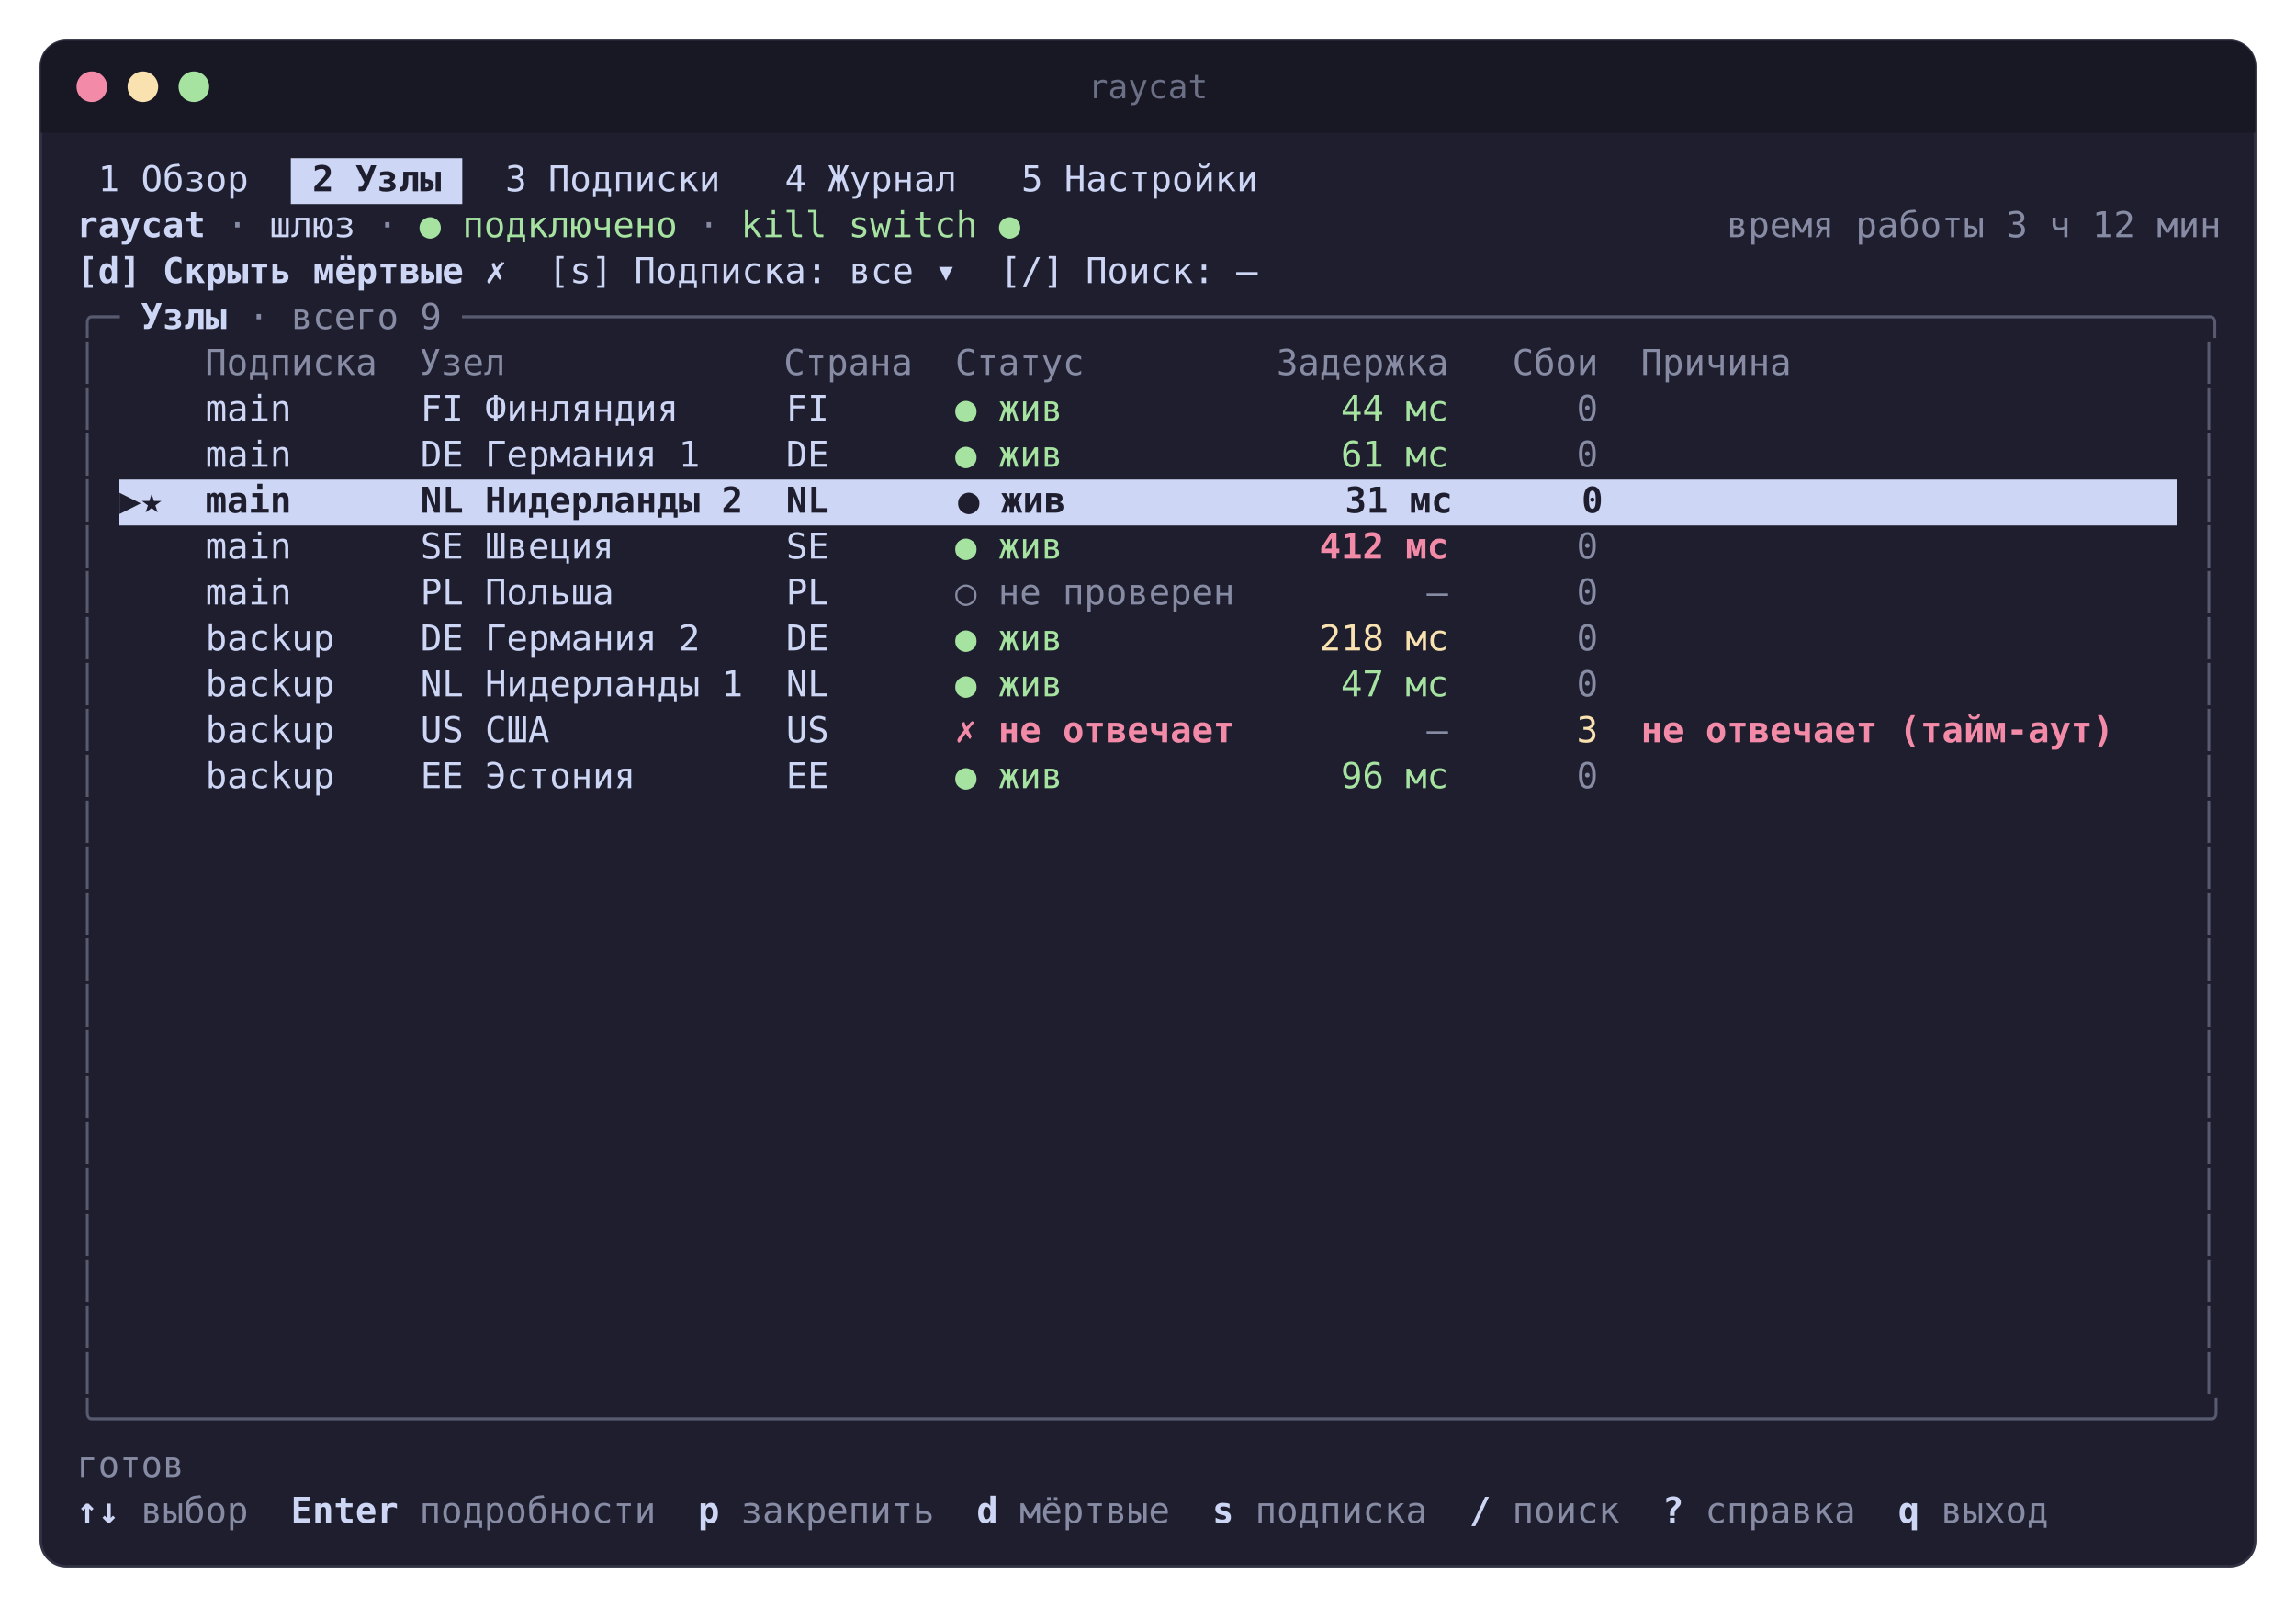
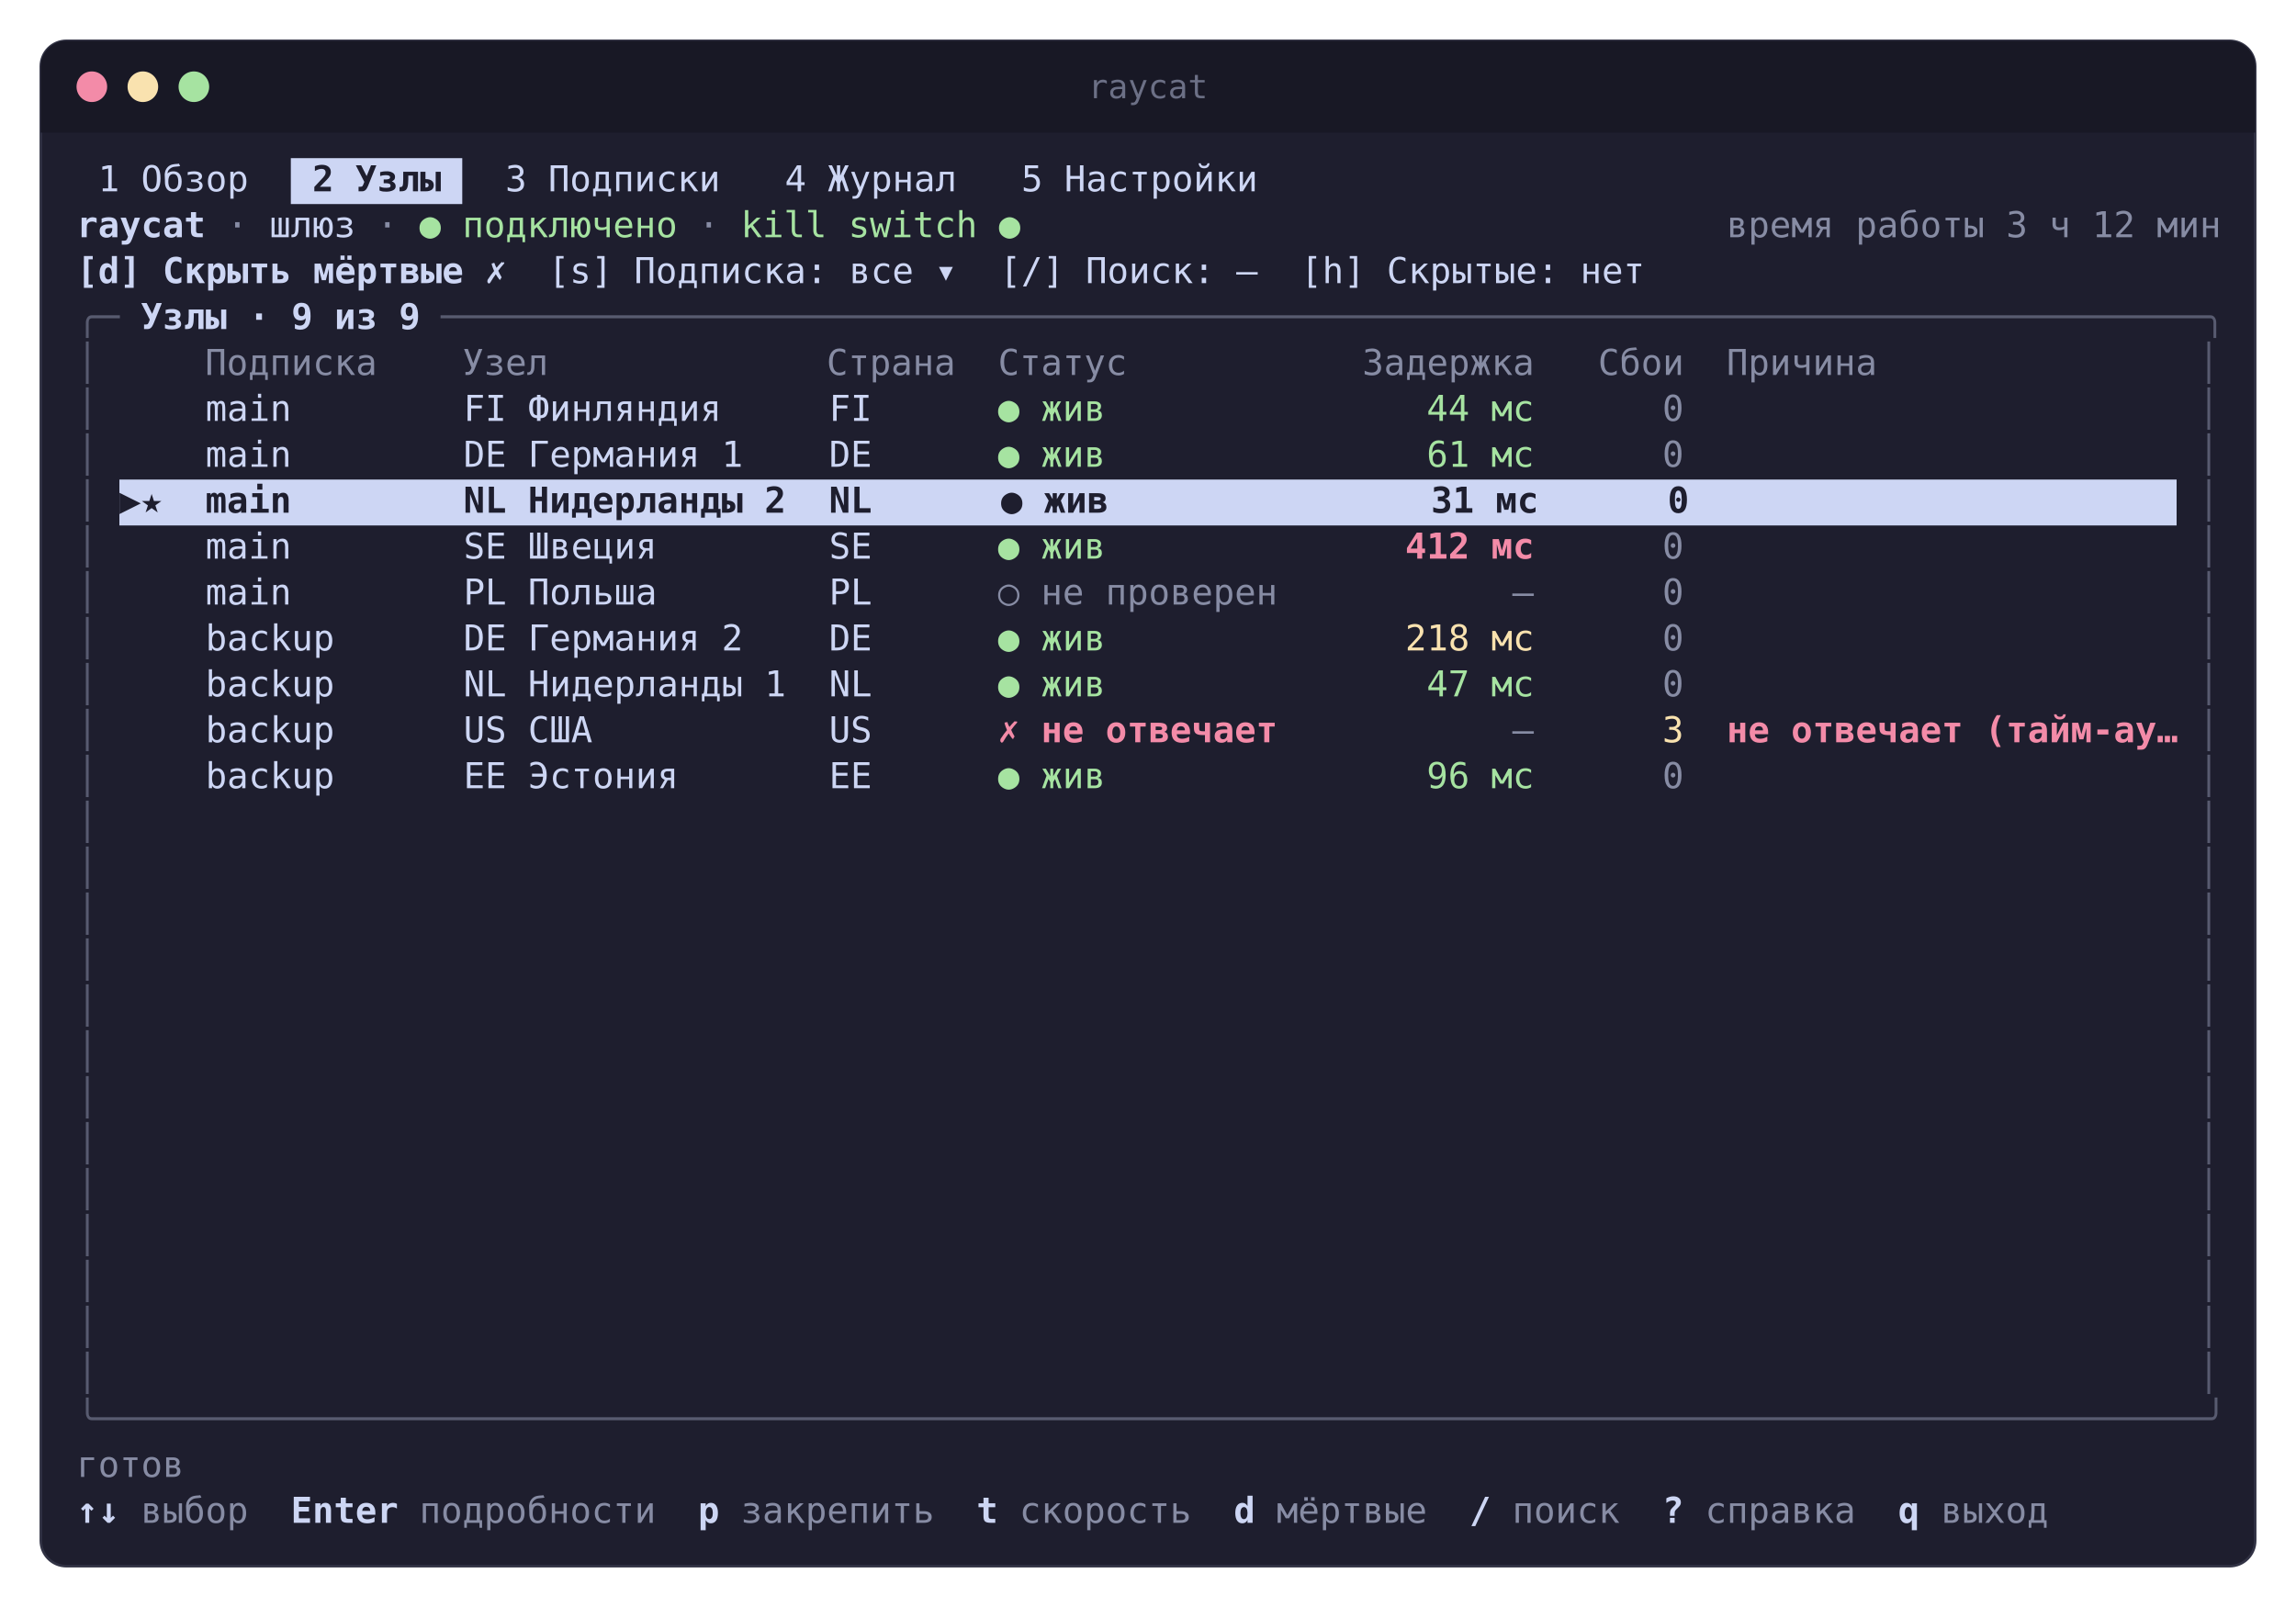
<svg xmlns="http://www.w3.org/2000/svg" width="900" height="630" viewBox="0 0 9000 6300" font-family="ui-monospace, SFMono-Regular, Menlo, Consolas, &quot;DejaVu Sans Mono&quot;, monospace">
  <defs>
    <clipPath id="window">
      <rect x="160" y="160" width="8680" height="5980" rx="100" />
    </clipPath>
  </defs>
  <rect x="160" y="160" width="8680" height="5980" rx="100" fill="#1e1e2e" stroke="#313244" stroke-width="10" />
  <rect x="160" y="160" width="8680" height="360" fill="#181825" clip-path="url(#window)" />
  <circle cx="360" cy="340" r="60" fill="#f38ba8" />
  <circle cx="560" cy="340" r="60" fill="#f9e2af" />
  <circle cx="760" cy="340" r="60" fill="#a6e3a1" />
  <text x="4500" y="385" text-anchor="middle" font-size="130" fill="#6c7086">raycat</text>
  <g font-size="140">
    <rect x="1140" y="620" width="672" height="180" fill="#cdd6f4" />
    <rect x="468" y="1880" width="8064" height="180" fill="#cdd6f4" />
    <text x="300" y="750" textLength="672" xml:space="preserve" fill="#cdd6f4"> 1 Обзор</text>
    <text x="1140" y="750" textLength="588" xml:space="preserve" fill="#1e1e2e" font-weight="bold"> 2 Узлы</text>
    <text x="1812" y="750" textLength="3108" xml:space="preserve" fill="#cdd6f4">  3 Подписки   4 Журнал   5 Настройки</text>
    <text x="300" y="930" textLength="504" xml:space="preserve" fill="#cdd6f4" font-weight="bold">raycat</text>
    <text x="804" y="930" textLength="168" xml:space="preserve" fill="#cdd6f4" fill-opacity="0.6"> ·</text>
    <text x="1056" y="930" textLength="336" xml:space="preserve" fill="#cdd6f4">шлюз</text>
    <text x="1392" y="930" textLength="168" xml:space="preserve" fill="#cdd6f4" fill-opacity="0.6"> ·</text>
    <text x="1644" y="930" textLength="1008" xml:space="preserve" fill="#a6e3a1">● подключено</text>
    <text x="2652" y="930" textLength="168" xml:space="preserve" fill="#cdd6f4" fill-opacity="0.6"> ·</text>
    <text x="2904" y="930" textLength="1092" xml:space="preserve" fill="#a6e3a1">kill switch ●</text>
    <text x="6768" y="930" textLength="1932" xml:space="preserve" fill="#cdd6f4" fill-opacity="0.6">время работы 3 ч 12 мин</text>
    <text x="300" y="1110" textLength="1680" xml:space="preserve" fill="#cdd6f4" font-weight="bold">[d] Скрыть мёртвые ✗</text>
-     <text x="1980" y="1110" textLength="2940" xml:space="preserve" fill="#cdd6f4">  [s] Подписка: все ▾  [/] Поиск: —</text>
+     <text x="1980" y="1110" textLength="4452" xml:space="preserve" fill="#cdd6f4">  [s] Подписка: все ▾  [/] Поиск: —  [h] Скрытые: нет</text>
    <text x="300" y="1290" textLength="168" xml:space="preserve" fill="#585b70">╭─</text>
-     <text x="552" y="1290" textLength="336" xml:space="preserve" fill="#cdd6f4" font-weight="bold">Узлы</text>
-     <text x="888" y="1290" textLength="840" xml:space="preserve" fill="#cdd6f4" fill-opacity="0.6"> · всего 9</text>
-     <text x="1728" y="1290" textLength="6972" xml:space="preserve" fill="#585b70"> ─────────────────────────────────────────────────────────────────────────────────╮</text>
+     <text x="552" y="1290" textLength="1092" xml:space="preserve" fill="#cdd6f4" font-weight="bold">Узлы · 9 из 9</text>
+     <text x="1644" y="1290" textLength="7056" xml:space="preserve" fill="#585b70"> ──────────────────────────────────────────────────────────────────────────────────╮</text>
    <text x="300" y="1470" textLength="84" xml:space="preserve" fill="#585b70">│</text>
    <text x="804" y="1470" textLength="672" xml:space="preserve" fill="#cdd6f4" fill-opacity="0.6">Подписка</text>
-     <text x="1644" y="1470" textLength="336" xml:space="preserve" fill="#cdd6f4" fill-opacity="0.6">Узел</text>
-     <text x="3072" y="1470" textLength="504" xml:space="preserve" fill="#cdd6f4" fill-opacity="0.6">Страна</text>
-     <text x="3744" y="1470" textLength="504" xml:space="preserve" fill="#cdd6f4" fill-opacity="0.6">Статус</text>
-     <text x="5004" y="1470" textLength="672" xml:space="preserve" fill="#cdd6f4" fill-opacity="0.6">Задержка</text>
-     <text x="5928" y="1470" textLength="336" xml:space="preserve" fill="#cdd6f4" fill-opacity="0.6">Сбои</text>
-     <text x="6432" y="1470" textLength="588" xml:space="preserve" fill="#cdd6f4" fill-opacity="0.6">Причина</text>
+     <text x="1812" y="1470" textLength="336" xml:space="preserve" fill="#cdd6f4" fill-opacity="0.6">Узел</text>
+     <text x="3240" y="1470" textLength="504" xml:space="preserve" fill="#cdd6f4" fill-opacity="0.6">Страна</text>
+     <text x="3912" y="1470" textLength="504" xml:space="preserve" fill="#cdd6f4" fill-opacity="0.6">Статус</text>
+     <text x="5340" y="1470" textLength="672" xml:space="preserve" fill="#cdd6f4" fill-opacity="0.6">Задержка</text>
+     <text x="6264" y="1470" textLength="336" xml:space="preserve" fill="#cdd6f4" fill-opacity="0.6">Сбои</text>
+     <text x="6768" y="1470" textLength="588" xml:space="preserve" fill="#cdd6f4" fill-opacity="0.6">Причина</text>
    <text x="8616" y="1470" textLength="84" xml:space="preserve" fill="#585b70">│</text>
    <text x="300" y="1650" textLength="84" xml:space="preserve" fill="#585b70">│</text>
-     <text x="384" y="1650" textLength="2856" xml:space="preserve" fill="#cdd6f4">     main      FI Финляндия     FI</text>
-     <text x="3744" y="1650" textLength="420" xml:space="preserve" fill="#a6e3a1">● жив</text>
-     <text x="5256" y="1650" textLength="420" xml:space="preserve" fill="#a6e3a1">44 мс</text>
-     <text x="6180" y="1650" textLength="84" xml:space="preserve" fill="#cdd6f4" fill-opacity="0.6">0</text>
+     <text x="384" y="1650" textLength="3024" xml:space="preserve" fill="#cdd6f4">     main        FI Финляндия     FI</text>
+     <text x="3912" y="1650" textLength="420" xml:space="preserve" fill="#a6e3a1">● жив</text>
+     <text x="5592" y="1650" textLength="420" xml:space="preserve" fill="#a6e3a1">44 мс</text>
+     <text x="6516" y="1650" textLength="84" xml:space="preserve" fill="#cdd6f4" fill-opacity="0.6">0</text>
    <text x="8616" y="1650" textLength="84" xml:space="preserve" fill="#585b70">│</text>
    <text x="300" y="1830" textLength="84" xml:space="preserve" fill="#585b70">│</text>
-     <text x="384" y="1830" textLength="2856" xml:space="preserve" fill="#cdd6f4">     main      DE Германия 1    DE</text>
-     <text x="3744" y="1830" textLength="420" xml:space="preserve" fill="#a6e3a1">● жив</text>
-     <text x="5256" y="1830" textLength="420" xml:space="preserve" fill="#a6e3a1">61 мс</text>
-     <text x="6180" y="1830" textLength="84" xml:space="preserve" fill="#cdd6f4" fill-opacity="0.6">0</text>
+     <text x="384" y="1830" textLength="3024" xml:space="preserve" fill="#cdd6f4">     main        DE Германия 1    DE</text>
+     <text x="3912" y="1830" textLength="420" xml:space="preserve" fill="#a6e3a1">● жив</text>
+     <text x="5592" y="1830" textLength="420" xml:space="preserve" fill="#a6e3a1">61 мс</text>
+     <text x="6516" y="1830" textLength="84" xml:space="preserve" fill="#cdd6f4" fill-opacity="0.6">0</text>
    <text x="8616" y="1830" textLength="84" xml:space="preserve" fill="#585b70">│</text>
    <text x="300" y="2010" textLength="84" xml:space="preserve" fill="#585b70">│</text>
-     <text x="468" y="2010" textLength="5796" xml:space="preserve" fill="#1e1e2e" font-weight="bold">▶★  main      NL Нидерланды 2  NL      ● жив             31 мс      0</text>
+     <text x="468" y="2010" textLength="6132" xml:space="preserve" fill="#1e1e2e" font-weight="bold">▶★  main        NL Нидерланды 2  NL      ● жив               31 мс      0</text>
    <text x="8616" y="2010" textLength="84" xml:space="preserve" fill="#585b70">│</text>
    <text x="300" y="2190" textLength="84" xml:space="preserve" fill="#585b70">│</text>
-     <text x="384" y="2190" textLength="2856" xml:space="preserve" fill="#cdd6f4">     main      SE Швеция        SE</text>
-     <text x="3744" y="2190" textLength="420" xml:space="preserve" fill="#a6e3a1">● жив</text>
-     <text x="5172" y="2190" textLength="504" xml:space="preserve" fill="#f38ba8" font-weight="bold">412 мс</text>
-     <text x="6180" y="2190" textLength="84" xml:space="preserve" fill="#cdd6f4" fill-opacity="0.6">0</text>
+     <text x="384" y="2190" textLength="3024" xml:space="preserve" fill="#cdd6f4">     main        SE Швеция        SE</text>
+     <text x="3912" y="2190" textLength="420" xml:space="preserve" fill="#a6e3a1">● жив</text>
+     <text x="5508" y="2190" textLength="504" xml:space="preserve" fill="#f38ba8" font-weight="bold">412 мс</text>
+     <text x="6516" y="2190" textLength="84" xml:space="preserve" fill="#cdd6f4" fill-opacity="0.6">0</text>
    <text x="8616" y="2190" textLength="84" xml:space="preserve" fill="#585b70">│</text>
    <text x="300" y="2370" textLength="84" xml:space="preserve" fill="#585b70">│</text>
-     <text x="384" y="2370" textLength="2856" xml:space="preserve" fill="#cdd6f4">     main      PL Польша        PL</text>
-     <text x="3744" y="2370" textLength="1092" xml:space="preserve" fill="#cdd6f4" fill-opacity="0.6">○ не проверен</text>
-     <text x="5592" y="2370" textLength="84" xml:space="preserve" fill="#cdd6f4" fill-opacity="0.6">—</text>
-     <text x="6180" y="2370" textLength="84" xml:space="preserve" fill="#cdd6f4" fill-opacity="0.6">0</text>
+     <text x="384" y="2370" textLength="3024" xml:space="preserve" fill="#cdd6f4">     main        PL Польша        PL</text>
+     <text x="3912" y="2370" textLength="1092" xml:space="preserve" fill="#cdd6f4" fill-opacity="0.6">○ не проверен</text>
+     <text x="5928" y="2370" textLength="84" xml:space="preserve" fill="#cdd6f4" fill-opacity="0.6">—</text>
+     <text x="6516" y="2370" textLength="84" xml:space="preserve" fill="#cdd6f4" fill-opacity="0.6">0</text>
    <text x="8616" y="2370" textLength="84" xml:space="preserve" fill="#585b70">│</text>
    <text x="300" y="2550" textLength="84" xml:space="preserve" fill="#585b70">│</text>
-     <text x="384" y="2550" textLength="2856" xml:space="preserve" fill="#cdd6f4">     backup    DE Германия 2    DE</text>
-     <text x="3744" y="2550" textLength="420" xml:space="preserve" fill="#a6e3a1">● жив</text>
-     <text x="5172" y="2550" textLength="504" xml:space="preserve" fill="#f9e2af">218 мс</text>
-     <text x="6180" y="2550" textLength="84" xml:space="preserve" fill="#cdd6f4" fill-opacity="0.6">0</text>
+     <text x="384" y="2550" textLength="3024" xml:space="preserve" fill="#cdd6f4">     backup      DE Германия 2    DE</text>
+     <text x="3912" y="2550" textLength="420" xml:space="preserve" fill="#a6e3a1">● жив</text>
+     <text x="5508" y="2550" textLength="504" xml:space="preserve" fill="#f9e2af">218 мс</text>
+     <text x="6516" y="2550" textLength="84" xml:space="preserve" fill="#cdd6f4" fill-opacity="0.6">0</text>
    <text x="8616" y="2550" textLength="84" xml:space="preserve" fill="#585b70">│</text>
    <text x="300" y="2730" textLength="84" xml:space="preserve" fill="#585b70">│</text>
-     <text x="384" y="2730" textLength="2856" xml:space="preserve" fill="#cdd6f4">     backup    NL Нидерланды 1  NL</text>
-     <text x="3744" y="2730" textLength="420" xml:space="preserve" fill="#a6e3a1">● жив</text>
-     <text x="5256" y="2730" textLength="420" xml:space="preserve" fill="#a6e3a1">47 мс</text>
-     <text x="6180" y="2730" textLength="84" xml:space="preserve" fill="#cdd6f4" fill-opacity="0.6">0</text>
+     <text x="384" y="2730" textLength="3024" xml:space="preserve" fill="#cdd6f4">     backup      NL Нидерланды 1  NL</text>
+     <text x="3912" y="2730" textLength="420" xml:space="preserve" fill="#a6e3a1">● жив</text>
+     <text x="5592" y="2730" textLength="420" xml:space="preserve" fill="#a6e3a1">47 мс</text>
+     <text x="6516" y="2730" textLength="84" xml:space="preserve" fill="#cdd6f4" fill-opacity="0.6">0</text>
    <text x="8616" y="2730" textLength="84" xml:space="preserve" fill="#585b70">│</text>
    <text x="300" y="2910" textLength="84" xml:space="preserve" fill="#585b70">│</text>
-     <text x="384" y="2910" textLength="2856" xml:space="preserve" fill="#cdd6f4">     backup    US США           US</text>
-     <text x="3744" y="2910" textLength="1092" xml:space="preserve" fill="#f38ba8" font-weight="bold">✗ не отвечает</text>
-     <text x="5592" y="2910" textLength="84" xml:space="preserve" fill="#cdd6f4" fill-opacity="0.6">—</text>
-     <text x="6180" y="2910" textLength="84" xml:space="preserve" fill="#f9e2af">3</text>
-     <text x="6432" y="2910" textLength="1848" xml:space="preserve" fill="#f38ba8" font-weight="bold">не отвечает (тайм-аут)</text>
+     <text x="384" y="2910" textLength="3024" xml:space="preserve" fill="#cdd6f4">     backup      US США           US</text>
+     <text x="3912" y="2910" textLength="1092" xml:space="preserve" fill="#f38ba8" font-weight="bold">✗ не отвечает</text>
+     <text x="5928" y="2910" textLength="84" xml:space="preserve" fill="#cdd6f4" fill-opacity="0.6">—</text>
+     <text x="6516" y="2910" textLength="84" xml:space="preserve" fill="#f9e2af">3</text>
+     <text x="6768" y="2910" textLength="1764" xml:space="preserve" fill="#f38ba8" font-weight="bold">не отвечает (тайм-ау…</text>
    <text x="8616" y="2910" textLength="84" xml:space="preserve" fill="#585b70">│</text>
    <text x="300" y="3090" textLength="84" xml:space="preserve" fill="#585b70">│</text>
-     <text x="384" y="3090" textLength="2856" xml:space="preserve" fill="#cdd6f4">     backup    EE Эстония       EE</text>
-     <text x="3744" y="3090" textLength="420" xml:space="preserve" fill="#a6e3a1">● жив</text>
-     <text x="5256" y="3090" textLength="420" xml:space="preserve" fill="#a6e3a1">96 мс</text>
-     <text x="6180" y="3090" textLength="84" xml:space="preserve" fill="#cdd6f4" fill-opacity="0.6">0</text>
+     <text x="384" y="3090" textLength="3024" xml:space="preserve" fill="#cdd6f4">     backup      EE Эстония       EE</text>
+     <text x="3912" y="3090" textLength="420" xml:space="preserve" fill="#a6e3a1">● жив</text>
+     <text x="5592" y="3090" textLength="420" xml:space="preserve" fill="#a6e3a1">96 мс</text>
+     <text x="6516" y="3090" textLength="84" xml:space="preserve" fill="#cdd6f4" fill-opacity="0.6">0</text>
    <text x="8616" y="3090" textLength="84" xml:space="preserve" fill="#585b70">│</text>
    <text x="300" y="3270" textLength="84" xml:space="preserve" fill="#585b70">│</text>
    <text x="8616" y="3270" textLength="84" xml:space="preserve" fill="#585b70">│</text>
    <text x="300" y="3450" textLength="84" xml:space="preserve" fill="#585b70">│</text>
    <text x="8616" y="3450" textLength="84" xml:space="preserve" fill="#585b70">│</text>
    <text x="300" y="3630" textLength="84" xml:space="preserve" fill="#585b70">│</text>
    <text x="8616" y="3630" textLength="84" xml:space="preserve" fill="#585b70">│</text>
    <text x="300" y="3810" textLength="84" xml:space="preserve" fill="#585b70">│</text>
    <text x="8616" y="3810" textLength="84" xml:space="preserve" fill="#585b70">│</text>
    <text x="300" y="3990" textLength="84" xml:space="preserve" fill="#585b70">│</text>
    <text x="8616" y="3990" textLength="84" xml:space="preserve" fill="#585b70">│</text>
    <text x="300" y="4170" textLength="84" xml:space="preserve" fill="#585b70">│</text>
    <text x="8616" y="4170" textLength="84" xml:space="preserve" fill="#585b70">│</text>
    <text x="300" y="4350" textLength="84" xml:space="preserve" fill="#585b70">│</text>
    <text x="8616" y="4350" textLength="84" xml:space="preserve" fill="#585b70">│</text>
    <text x="300" y="4530" textLength="84" xml:space="preserve" fill="#585b70">│</text>
    <text x="8616" y="4530" textLength="84" xml:space="preserve" fill="#585b70">│</text>
    <text x="300" y="4710" textLength="84" xml:space="preserve" fill="#585b70">│</text>
    <text x="8616" y="4710" textLength="84" xml:space="preserve" fill="#585b70">│</text>
    <text x="300" y="4890" textLength="84" xml:space="preserve" fill="#585b70">│</text>
    <text x="8616" y="4890" textLength="84" xml:space="preserve" fill="#585b70">│</text>
    <text x="300" y="5070" textLength="84" xml:space="preserve" fill="#585b70">│</text>
    <text x="8616" y="5070" textLength="84" xml:space="preserve" fill="#585b70">│</text>
    <text x="300" y="5250" textLength="84" xml:space="preserve" fill="#585b70">│</text>
    <text x="8616" y="5250" textLength="84" xml:space="preserve" fill="#585b70">│</text>
    <text x="300" y="5430" textLength="84" xml:space="preserve" fill="#585b70">│</text>
    <text x="8616" y="5430" textLength="84" xml:space="preserve" fill="#585b70">│</text>
    <text x="300" y="5610" textLength="8400" xml:space="preserve" fill="#585b70">╰──────────────────────────────────────────────────────────────────────────────────────────────────╯</text>
    <text x="300" y="5790" textLength="420" xml:space="preserve" fill="#cdd6f4" fill-opacity="0.6">готов</text>
    <text x="300" y="5970" textLength="168" xml:space="preserve" fill="#cdd6f4" font-weight="bold">↑↓</text>
    <text x="552" y="5970" textLength="420" xml:space="preserve" fill="#cdd6f4" fill-opacity="0.6">выбор</text>
    <text x="1140" y="5970" textLength="420" xml:space="preserve" fill="#cdd6f4" font-weight="bold">Enter</text>
    <text x="1644" y="5970" textLength="924" xml:space="preserve" fill="#cdd6f4" fill-opacity="0.6">подробности</text>
    <text x="2736" y="5970" textLength="84" xml:space="preserve" fill="#cdd6f4" font-weight="bold">p</text>
    <text x="2904" y="5970" textLength="756" xml:space="preserve" fill="#cdd6f4" fill-opacity="0.6">закрепить</text>
-     <text x="3828" y="5970" textLength="84" xml:space="preserve" fill="#cdd6f4" font-weight="bold">d</text>
-     <text x="3996" y="5970" textLength="588" xml:space="preserve" fill="#cdd6f4" fill-opacity="0.6">мёртвые</text>
-     <text x="4752" y="5970" textLength="84" xml:space="preserve" fill="#cdd6f4" font-weight="bold">s</text>
-     <text x="4920" y="5970" textLength="672" xml:space="preserve" fill="#cdd6f4" fill-opacity="0.6">подписка</text>
+     <text x="3828" y="5970" textLength="84" xml:space="preserve" fill="#cdd6f4" font-weight="bold">t</text>
+     <text x="3996" y="5970" textLength="672" xml:space="preserve" fill="#cdd6f4" fill-opacity="0.6">скорость</text>
+     <text x="4836" y="5970" textLength="84" xml:space="preserve" fill="#cdd6f4" font-weight="bold">d</text>
+     <text x="5004" y="5970" textLength="588" xml:space="preserve" fill="#cdd6f4" fill-opacity="0.6">мёртвые</text>
    <text x="5760" y="5970" textLength="84" xml:space="preserve" fill="#cdd6f4" font-weight="bold">/</text>
    <text x="5928" y="5970" textLength="420" xml:space="preserve" fill="#cdd6f4" fill-opacity="0.6">поиск</text>
    <text x="6516" y="5970" textLength="84" xml:space="preserve" fill="#cdd6f4" font-weight="bold">?</text>
    <text x="6684" y="5970" textLength="588" xml:space="preserve" fill="#cdd6f4" fill-opacity="0.6">справка</text>
    <text x="7440" y="5970" textLength="84" xml:space="preserve" fill="#cdd6f4" font-weight="bold">q</text>
    <text x="7608" y="5970" textLength="420" xml:space="preserve" fill="#cdd6f4" fill-opacity="0.6">выход</text>
  </g>
</svg>
